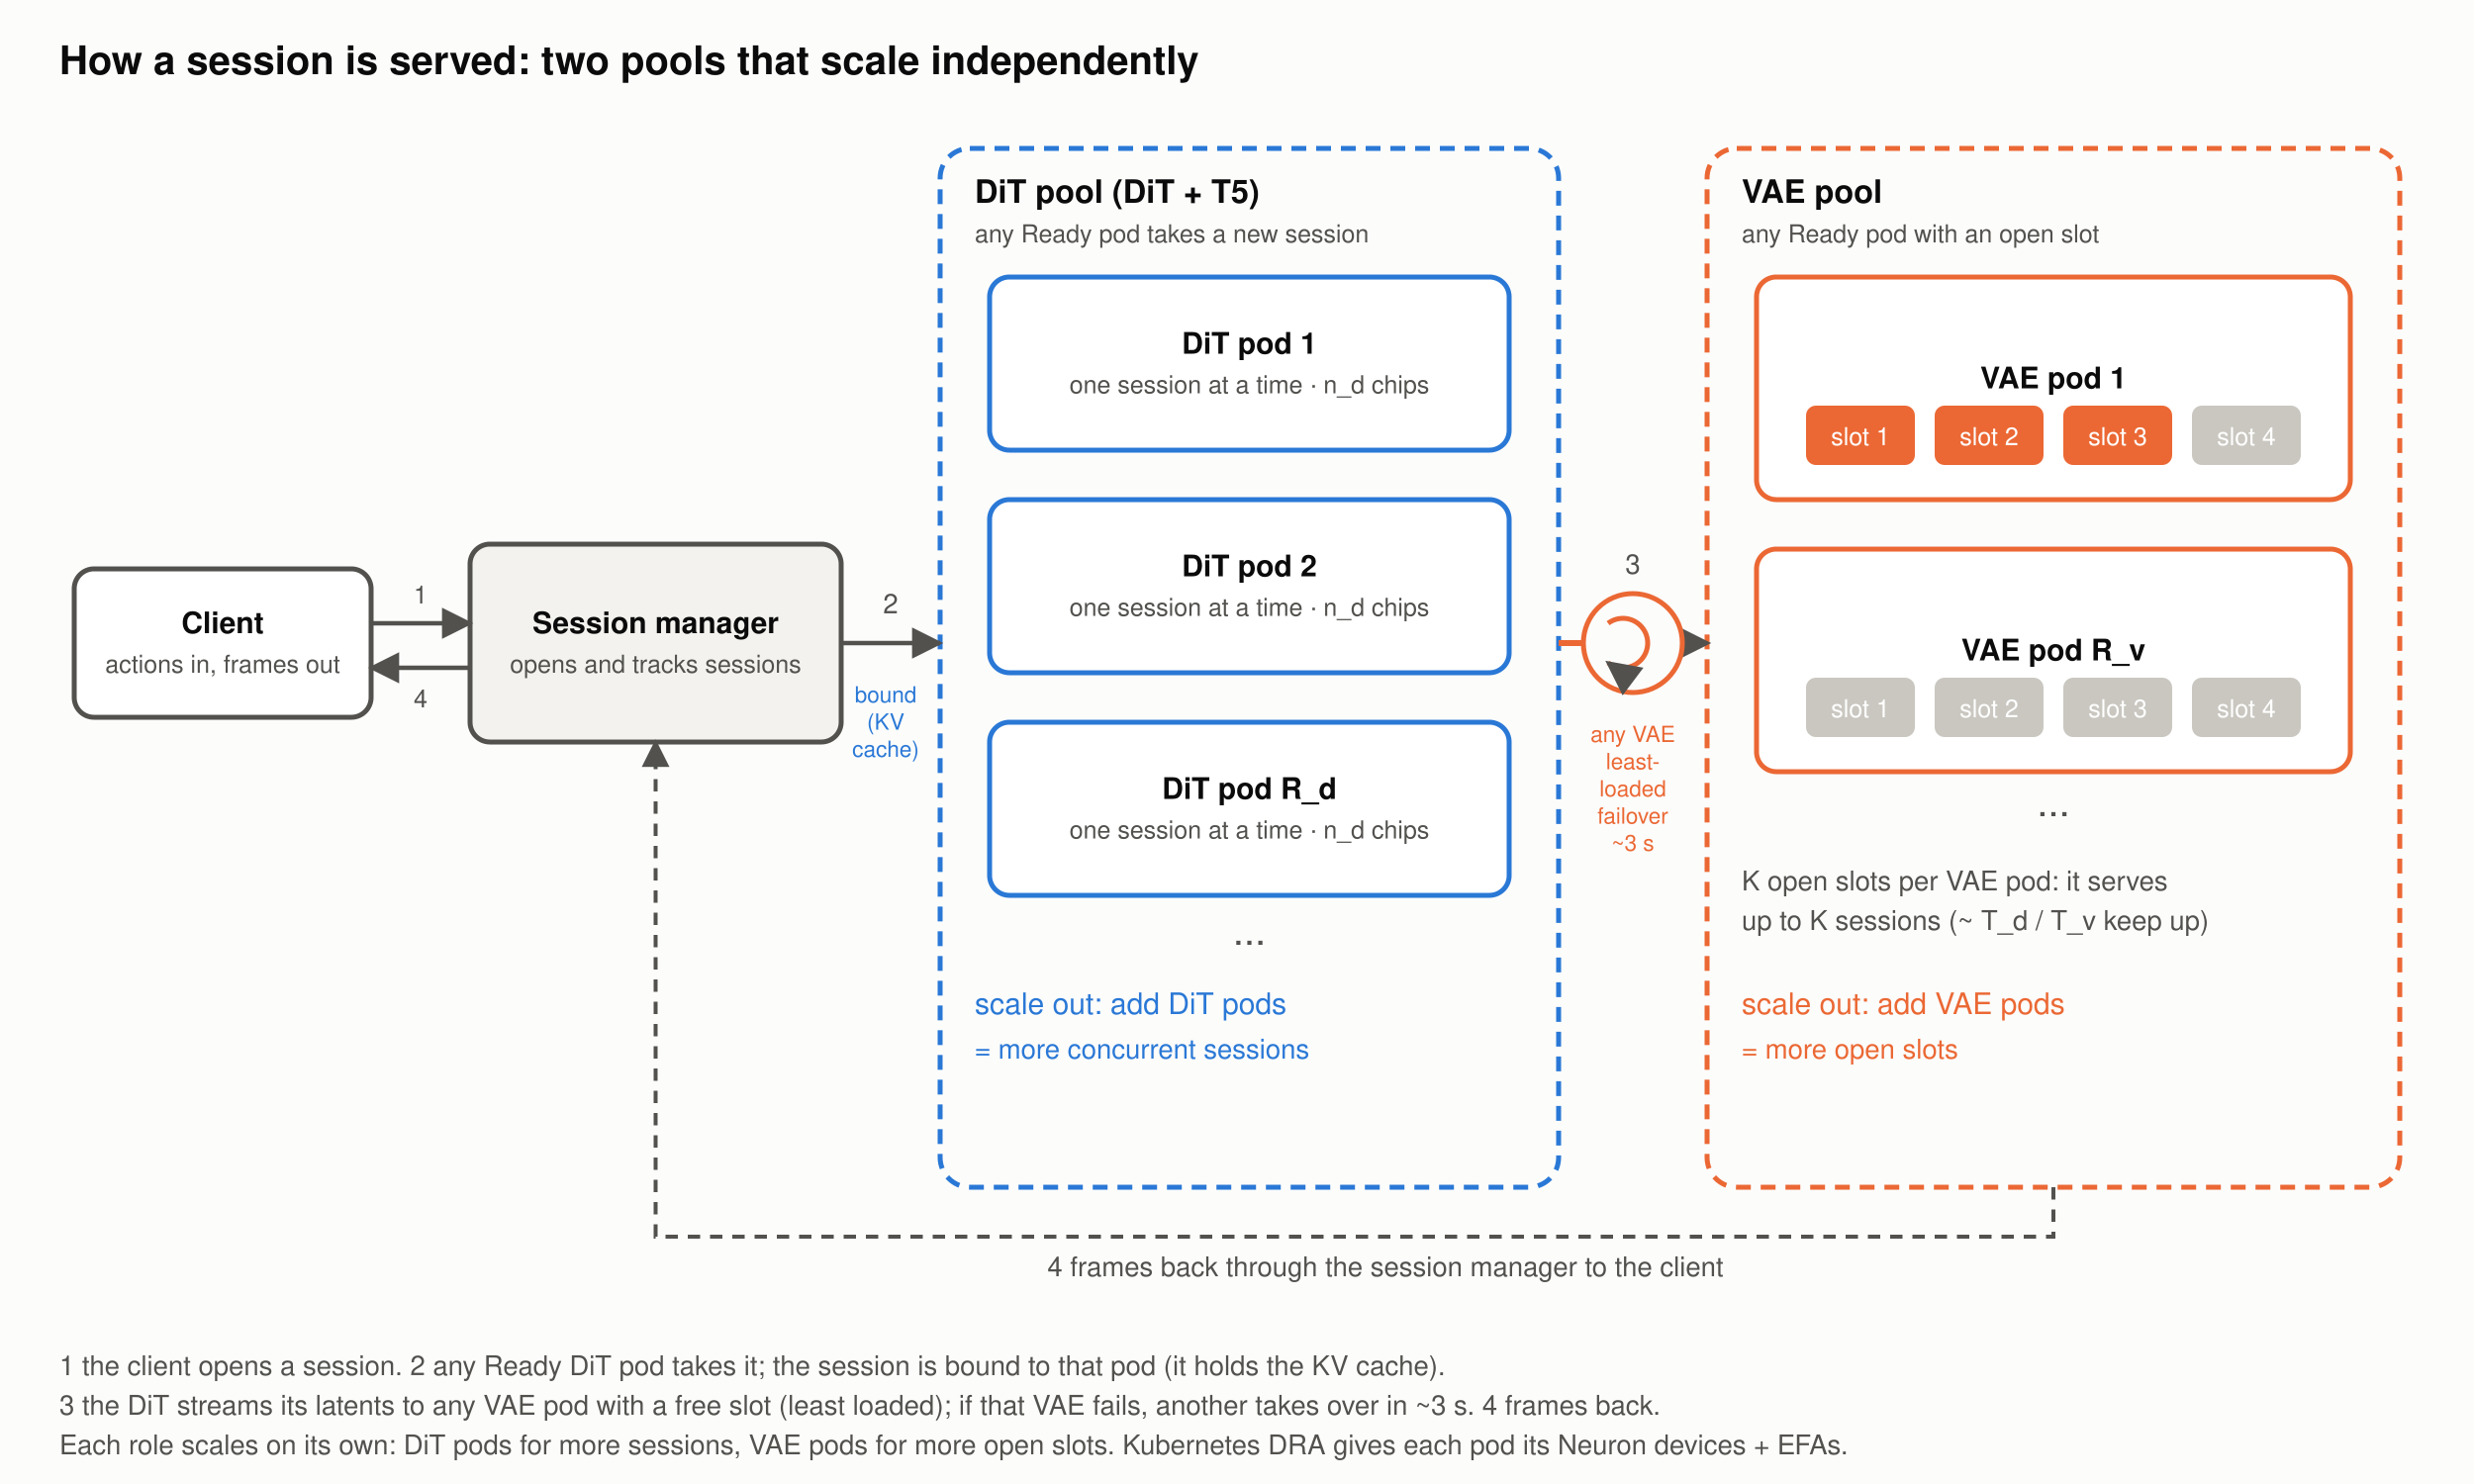
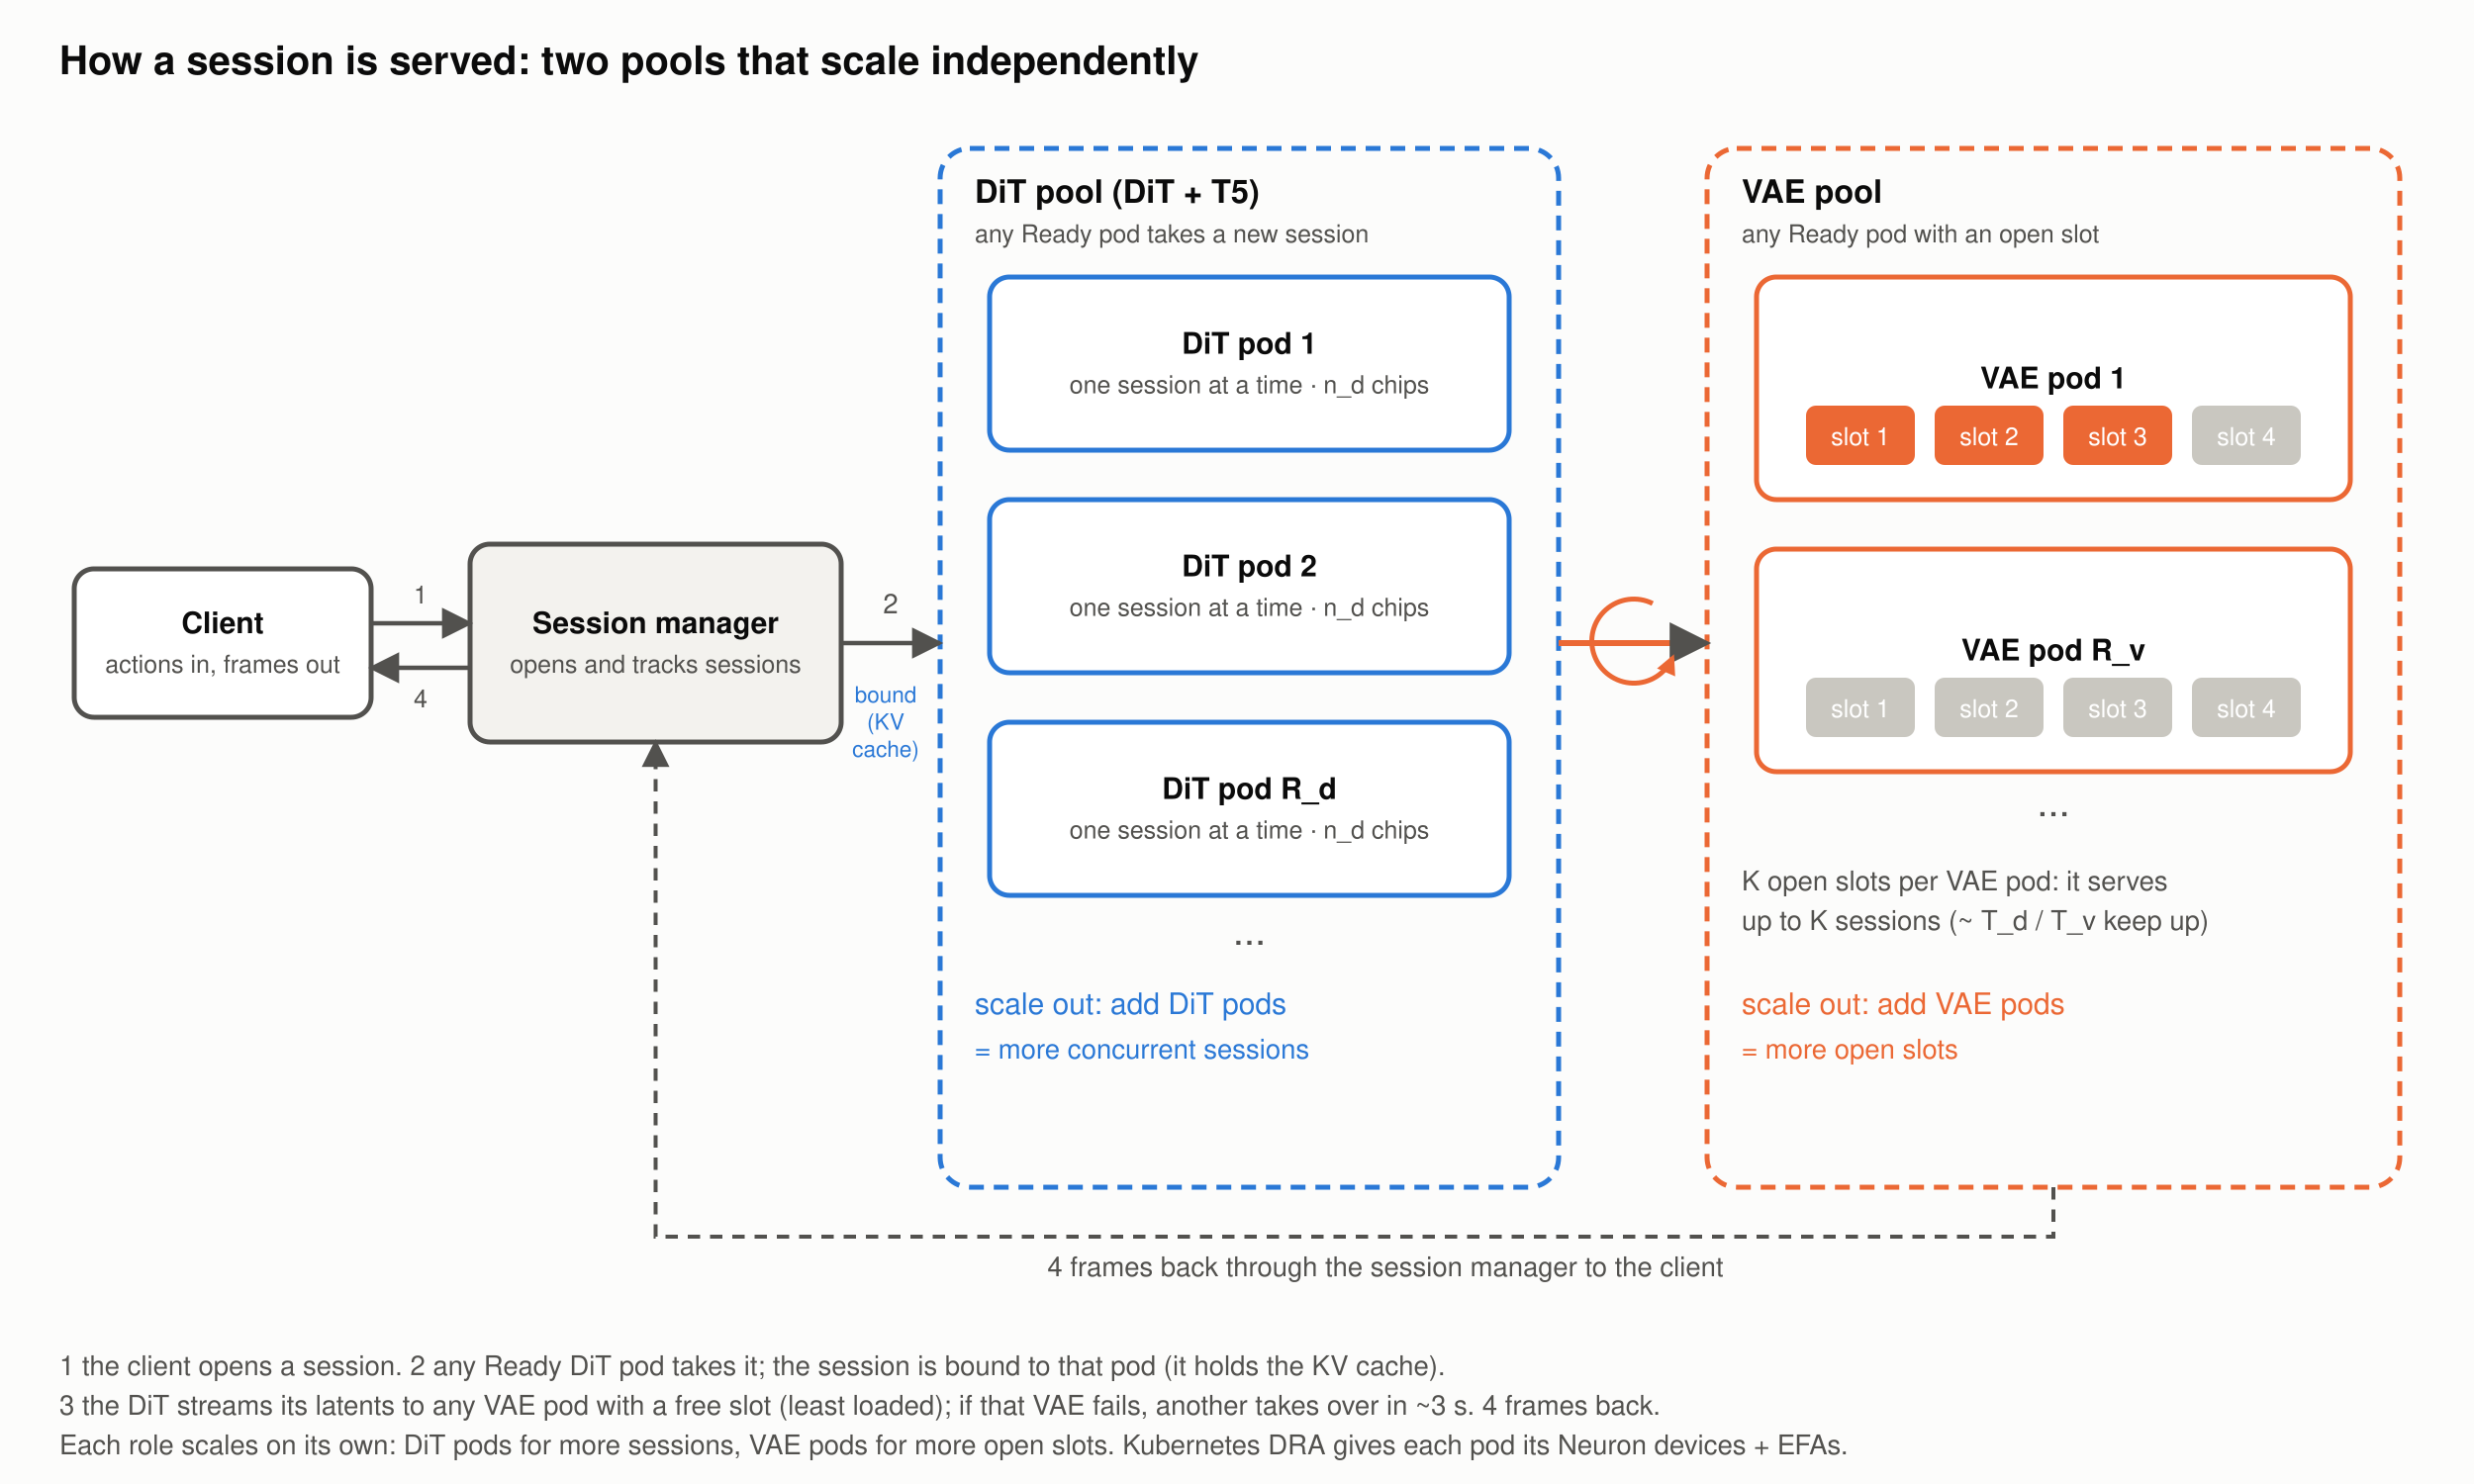
<svg xmlns="http://www.w3.org/2000/svg" width="1000" height="600" viewBox="0 0 1000 600" font-family="Helvetica, Arial, sans-serif">
  <defs>
    <marker id="a" viewBox="0 0 10 10" refX="9" refY="5" markerWidth="7" markerHeight="7" orient="auto-start-reverse">
      <path d="M0,0 L10,5 L0,10 z" fill="#52514e" />
+     </marker>
+     <marker id="c" viewBox="0 0 10 10" refX="8" refY="5" markerWidth="4" markerHeight="4" orient="auto">
+       <path d="M0,0 L10,5 L0,10 z" fill="#eb6834" />
    </marker>
  </defs>
  <rect width="1000" height="600" fill="#fcfcfb" />
  <text x="24" y="30" font-size="16" font-weight="600" fill="#0b0b0b">How a session is served: two pools that scale independently</text>
  <rect x="30" y="230" width="120" height="60" rx="8" fill="#ffffff" stroke="#52514e" stroke-width="2" />
  <text x="90.0" y="256.0" font-size="12" font-weight="600" text-anchor="middle" fill="#0b0b0b">Client</text>
  <text x="90.0" y="272.0" font-size="10" text-anchor="middle" fill="#52514e">actions in, frames out</text>
  <rect x="190" y="220" width="150" height="80" rx="8" fill="#f3f2ee" stroke="#52514e" stroke-width="2" />
  <text x="265.0" y="256.0" font-size="12" font-weight="600" text-anchor="middle" fill="#0b0b0b">Session manager</text>
  <text x="265.0" y="272.0" font-size="10" text-anchor="middle" fill="#52514e">opens and tracks sessions</text>
  <line x1="150" y1="252" x2="190" y2="252" stroke="#52514e" stroke-width="1.8" stroke-dasharray="" marker-end="url(#a)" />
  <line x1="190" y1="270" x2="150" y2="270" stroke="#52514e" stroke-width="1.8" stroke-dasharray="" marker-end="url(#a)" />
  <text x="170" y="244" font-size="10" text-anchor="middle" fill="#52514e">1</text>
  <text x="170" y="286" font-size="10" text-anchor="middle" fill="#52514e">4</text>
  <rect x="380" y="60" width="250" height="420" rx="12" fill="none" stroke="#2a78d6" stroke-width="2" stroke-dasharray="6 4" />
  <text x="394" y="82" font-size="13" font-weight="600" fill="#0b0b0b">DiT pool (DiT + T5)</text>
  <text x="394" y="98" font-size="10" text-anchor="start" fill="#52514e">any Ready pod takes a new session</text>
  <rect x="400" y="112" width="210" height="70" rx="8" fill="#ffffff" stroke="#2a78d6" stroke-width="2" />
  <text x="505.0" y="143.0" font-size="12" font-weight="600" text-anchor="middle" fill="#0b0b0b">DiT pod 1</text>
  <text x="505.0" y="159.0" font-size="10" text-anchor="middle" fill="#52514e">one session at a time · n_d chips</text>
  <rect x="400" y="202" width="210" height="70" rx="8" fill="#ffffff" stroke="#2a78d6" stroke-width="2" />
  <text x="505.0" y="233.0" font-size="12" font-weight="600" text-anchor="middle" fill="#0b0b0b">DiT pod 2</text>
  <text x="505.0" y="249.0" font-size="10" text-anchor="middle" fill="#52514e">one session at a time · n_d chips</text>
  <rect x="400" y="292" width="210" height="70" rx="8" fill="#ffffff" stroke="#2a78d6" stroke-width="2" />
  <text x="505.0" y="323.0" font-size="12" font-weight="600" text-anchor="middle" fill="#0b0b0b">DiT pod R_d</text>
  <text x="505.0" y="339.0" font-size="10" text-anchor="middle" fill="#52514e">one session at a time · n_d chips</text>
  <text x="505" y="382" font-size="16" text-anchor="middle" fill="#52514e">...</text>
  <text x="394" y="410" font-size="12" text-anchor="start" fill="#2a78d6">scale out: add DiT pods</text>
  <text x="394" y="428" font-size="11" text-anchor="start" fill="#2a78d6">= more concurrent sessions</text>
  <line x1="340" y1="260" x2="380" y2="260" stroke="#52514e" stroke-width="1.8" stroke-dasharray="" marker-end="url(#a)" />
  <text x="360" y="248" font-size="11" text-anchor="middle" fill="#52514e">2</text>
  <text x="358" y="284" font-size="9" text-anchor="middle" fill="#2a78d6">bound</text>
  <text x="358" y="295" font-size="9" text-anchor="middle" fill="#2a78d6">(KV</text>
  <text x="358" y="306" font-size="9" text-anchor="middle" fill="#2a78d6">cache)</text>
  <rect x="690" y="60" width="280" height="420" rx="12" fill="none" stroke="#eb6834" stroke-width="2" stroke-dasharray="6 4" />
  <text x="704" y="82" font-size="13" font-weight="600" fill="#0b0b0b">VAE pool</text>
  <text x="704" y="98" font-size="10" text-anchor="start" fill="#52514e">any Ready pod with an open slot</text>
  <rect x="710" y="112" width="240" height="90" rx="8" fill="#ffffff" stroke="#eb6834" stroke-width="2" />
  <text x="830.0" y="157.0" font-size="12" font-weight="600" text-anchor="middle" fill="#0b0b0b">VAE pod 1</text>
  <rect x="730" y="164" width="44" height="24" rx="4" fill="#eb6834" />
  <text x="752" y="180" font-size="10" text-anchor="middle" fill="#ffffff">slot 1</text>
  <rect x="782" y="164" width="44" height="24" rx="4" fill="#eb6834" />
  <text x="804" y="180" font-size="10" text-anchor="middle" fill="#ffffff">slot 2</text>
  <rect x="834" y="164" width="44" height="24" rx="4" fill="#eb6834" />
  <text x="856" y="180" font-size="10" text-anchor="middle" fill="#ffffff">slot 3</text>
  <rect x="886" y="164" width="44" height="24" rx="4" fill="#c9c7c0" />
  <text x="908" y="180" font-size="10" text-anchor="middle" fill="#ffffff">slot 4</text>
  <rect x="710" y="222" width="240" height="90" rx="8" fill="#ffffff" stroke="#eb6834" stroke-width="2" />
  <text x="830.0" y="267.0" font-size="12" font-weight="600" text-anchor="middle" fill="#0b0b0b">VAE pod R_v</text>
  <rect x="730" y="274" width="44" height="24" rx="4" fill="#c9c7c0" />
  <text x="752" y="290" font-size="10" text-anchor="middle" fill="#ffffff">slot 1</text>
  <rect x="782" y="274" width="44" height="24" rx="4" fill="#c9c7c0" />
  <text x="804" y="290" font-size="10" text-anchor="middle" fill="#ffffff">slot 2</text>
  <rect x="834" y="274" width="44" height="24" rx="4" fill="#c9c7c0" />
  <text x="856" y="290" font-size="10" text-anchor="middle" fill="#ffffff">slot 3</text>
  <rect x="886" y="274" width="44" height="24" rx="4" fill="#c9c7c0" />
  <text x="908" y="290" font-size="10" text-anchor="middle" fill="#ffffff">slot 4</text>
  <text x="830" y="330" font-size="16" text-anchor="middle" fill="#52514e">...</text>
  <text x="704" y="360" font-size="11" text-anchor="start" fill="#52514e">K open slots per VAE pod: it serves</text>
  <text x="704" y="376" font-size="11" text-anchor="start" fill="#52514e">up to K sessions (~ T_d / T_v keep up)</text>
  <text x="704" y="410" font-size="12" text-anchor="start" fill="#eb6834">scale out: add VAE pods</text>
  <text x="704" y="428" font-size="11" text-anchor="start" fill="#eb6834">= more open slots</text>
  <line x1="630" y1="260" x2="690" y2="260" stroke="#eb6834" stroke-width="2.4" stroke-dasharray="" marker-end="url(#a)" />
-   <circle cx="660" cy="260" r="20" fill="#fcfcfb" stroke="#eb6834" stroke-width="2" />
-   <path d="M 650 252 A 10 10 0 1 1 650 268" fill="none" stroke="#eb6834" stroke-width="2" marker-end="url(#a)" />
-   <text x="660" y="232" font-size="11" text-anchor="middle" fill="#52514e">3</text>
-   <text x="660" y="300" font-size="9" text-anchor="middle" fill="#eb6834">any VAE</text>
-   <text x="660" y="311" font-size="9" text-anchor="middle" fill="#eb6834">least-</text>
-   <text x="660" y="322" font-size="9" text-anchor="middle" fill="#eb6834">loaded</text>
-   <text x="660" y="333" font-size="9" text-anchor="middle" fill="#eb6834">failover</text>
-   <text x="660" y="344" font-size="9" text-anchor="middle" fill="#eb6834">~3 s</text>
+   <path d="M 668 244 A 17 17 0 1 0 676 266" fill="none" stroke="#eb6834" stroke-width="2" marker-end="url(#c)" />
  <path d="M 830 480 L 830 500 L 265 500 L 265 300" fill="none" stroke="#52514e" stroke-width="1.6" stroke-dasharray="5 4" marker-end="url(#a)" />
  <text x="560" y="516" font-size="11" text-anchor="middle" fill="#52514e">4 frames back through the session manager to the client</text>
  <text x="24" y="556" font-size="11" fill="#52514e">1 the client opens a session. 2 any Ready DiT pod takes it; the session is bound to that pod (it holds the KV cache).</text>
  <text x="24" y="572" font-size="11" fill="#52514e">3 the DiT streams its latents to any VAE pod with a free slot (least loaded); if that VAE fails, another takes over in ~3 s. 4 frames back.</text>
  <text x="24" y="588" font-size="11" fill="#52514e">Each role scales on its own: DiT pods for more sessions, VAE pods for more open slots. Kubernetes DRA gives each pod its Neuron devices + EFAs.</text>
</svg>
